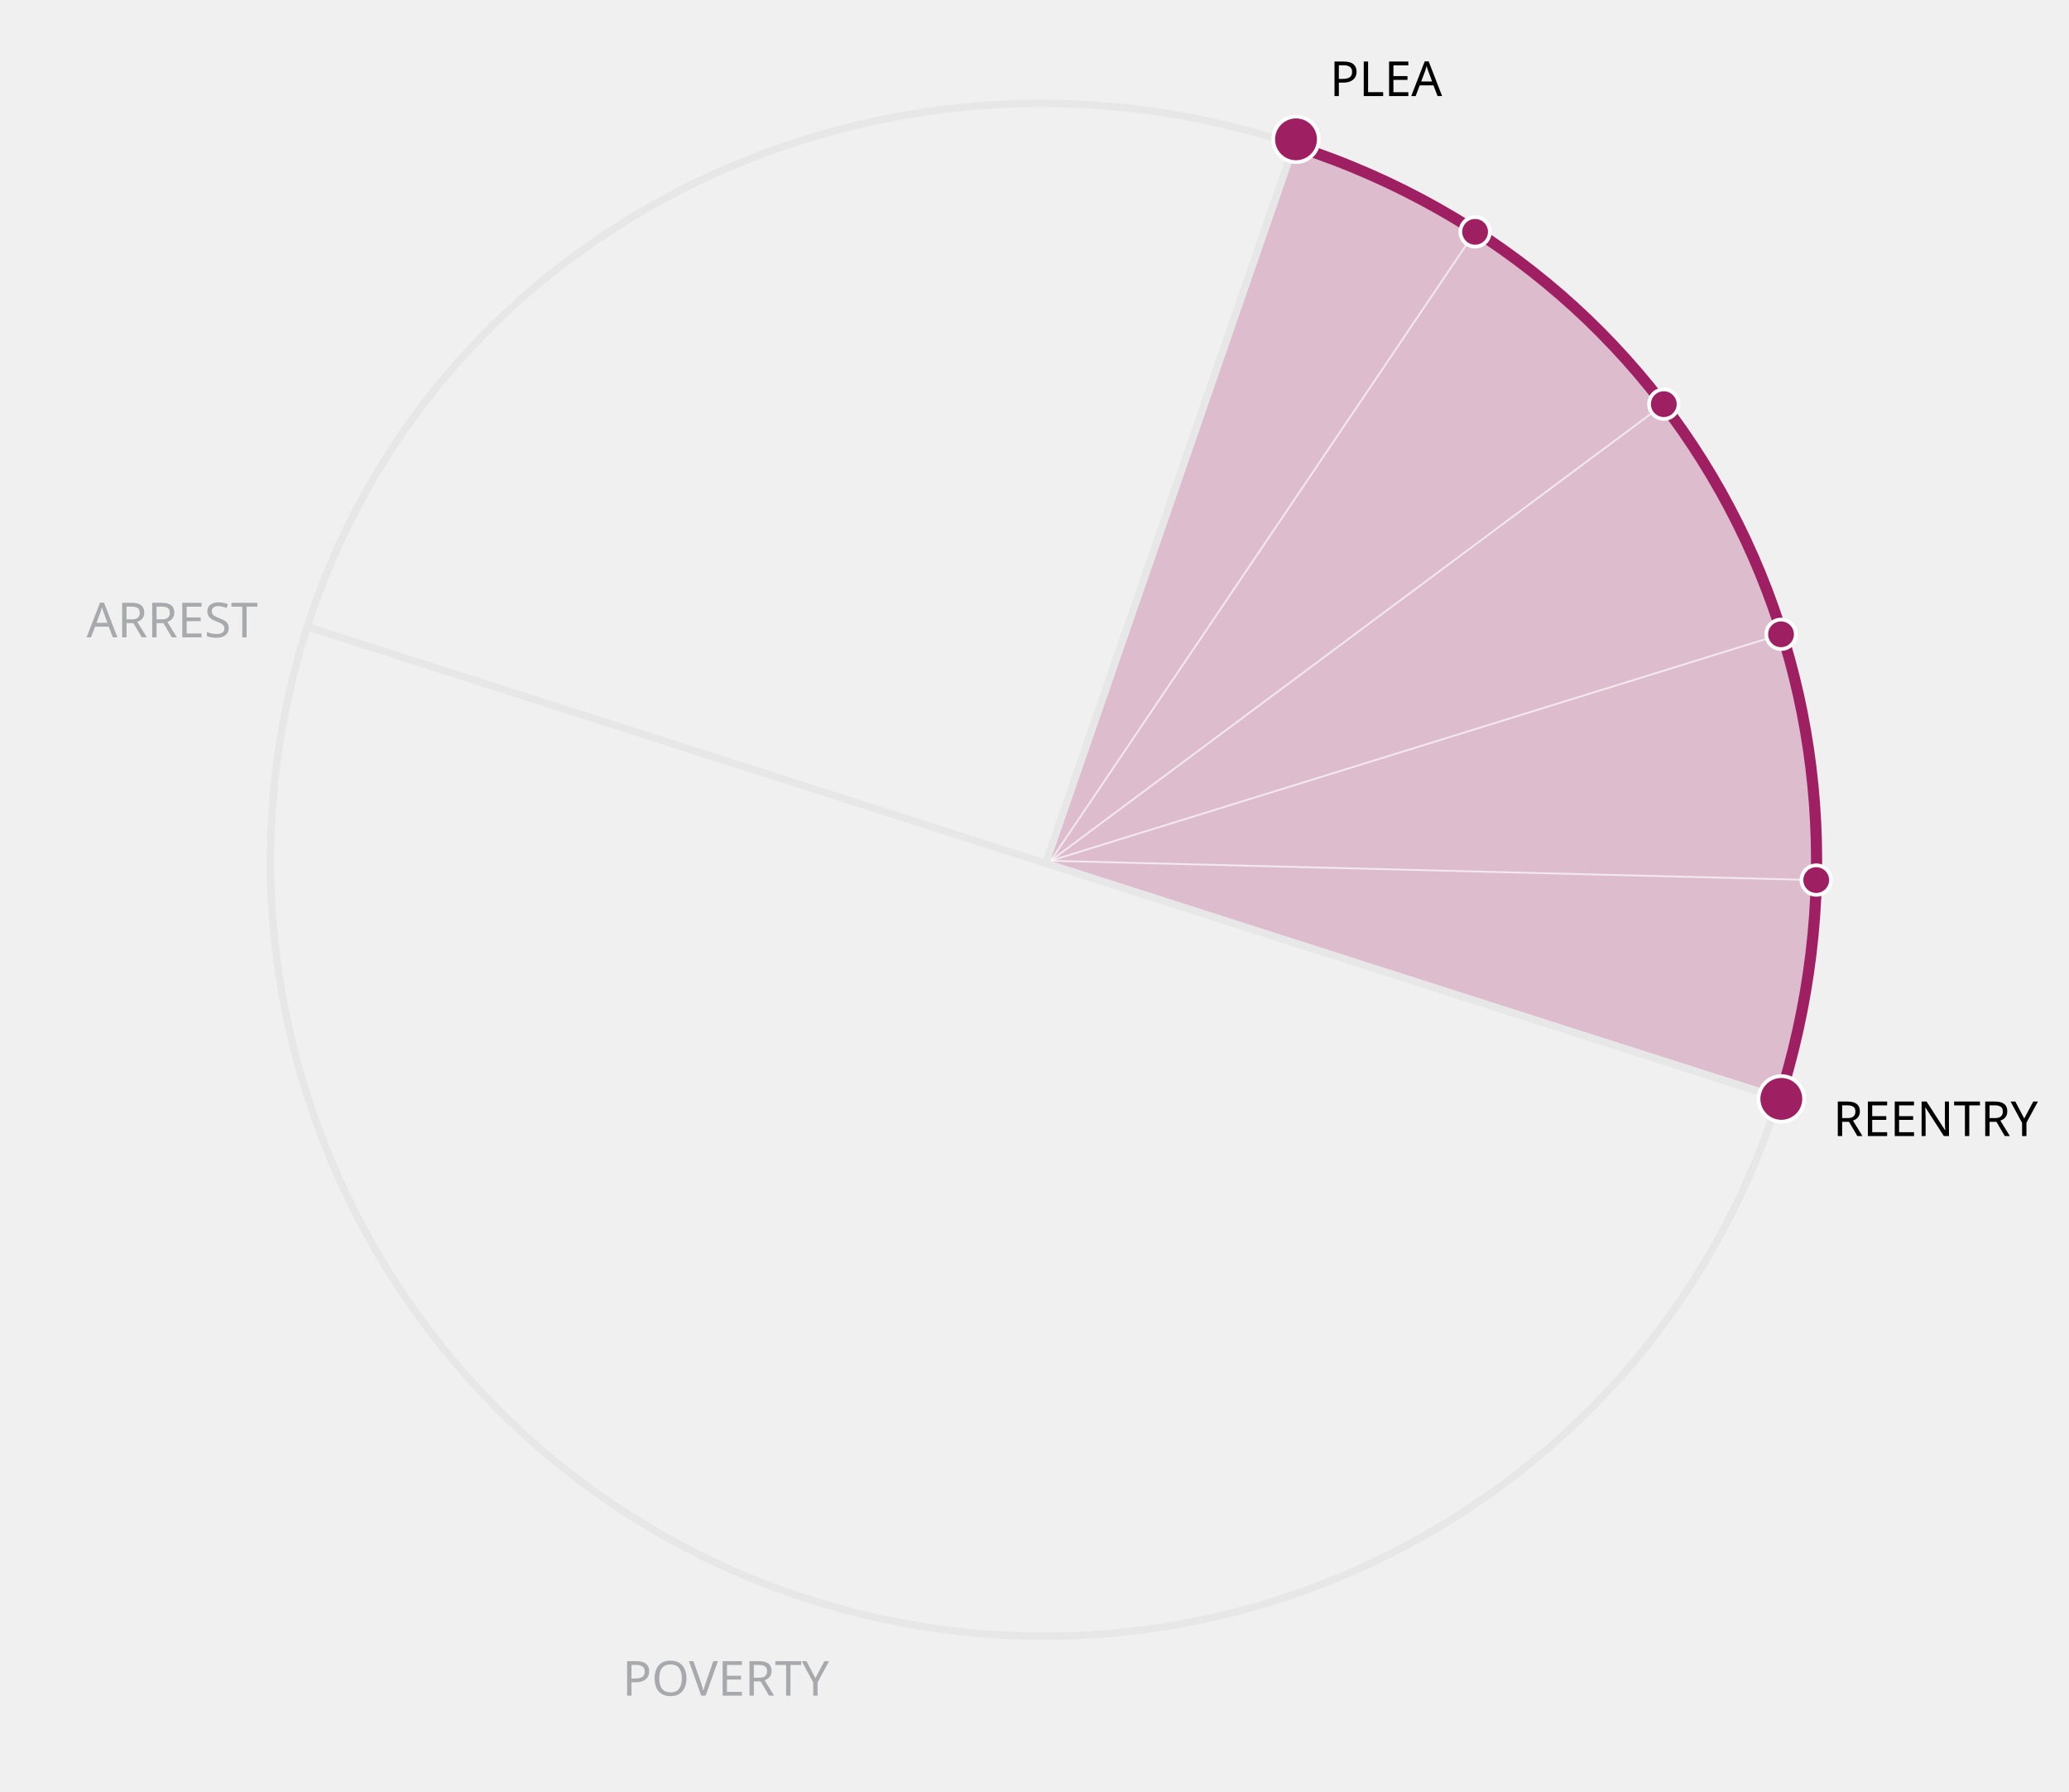
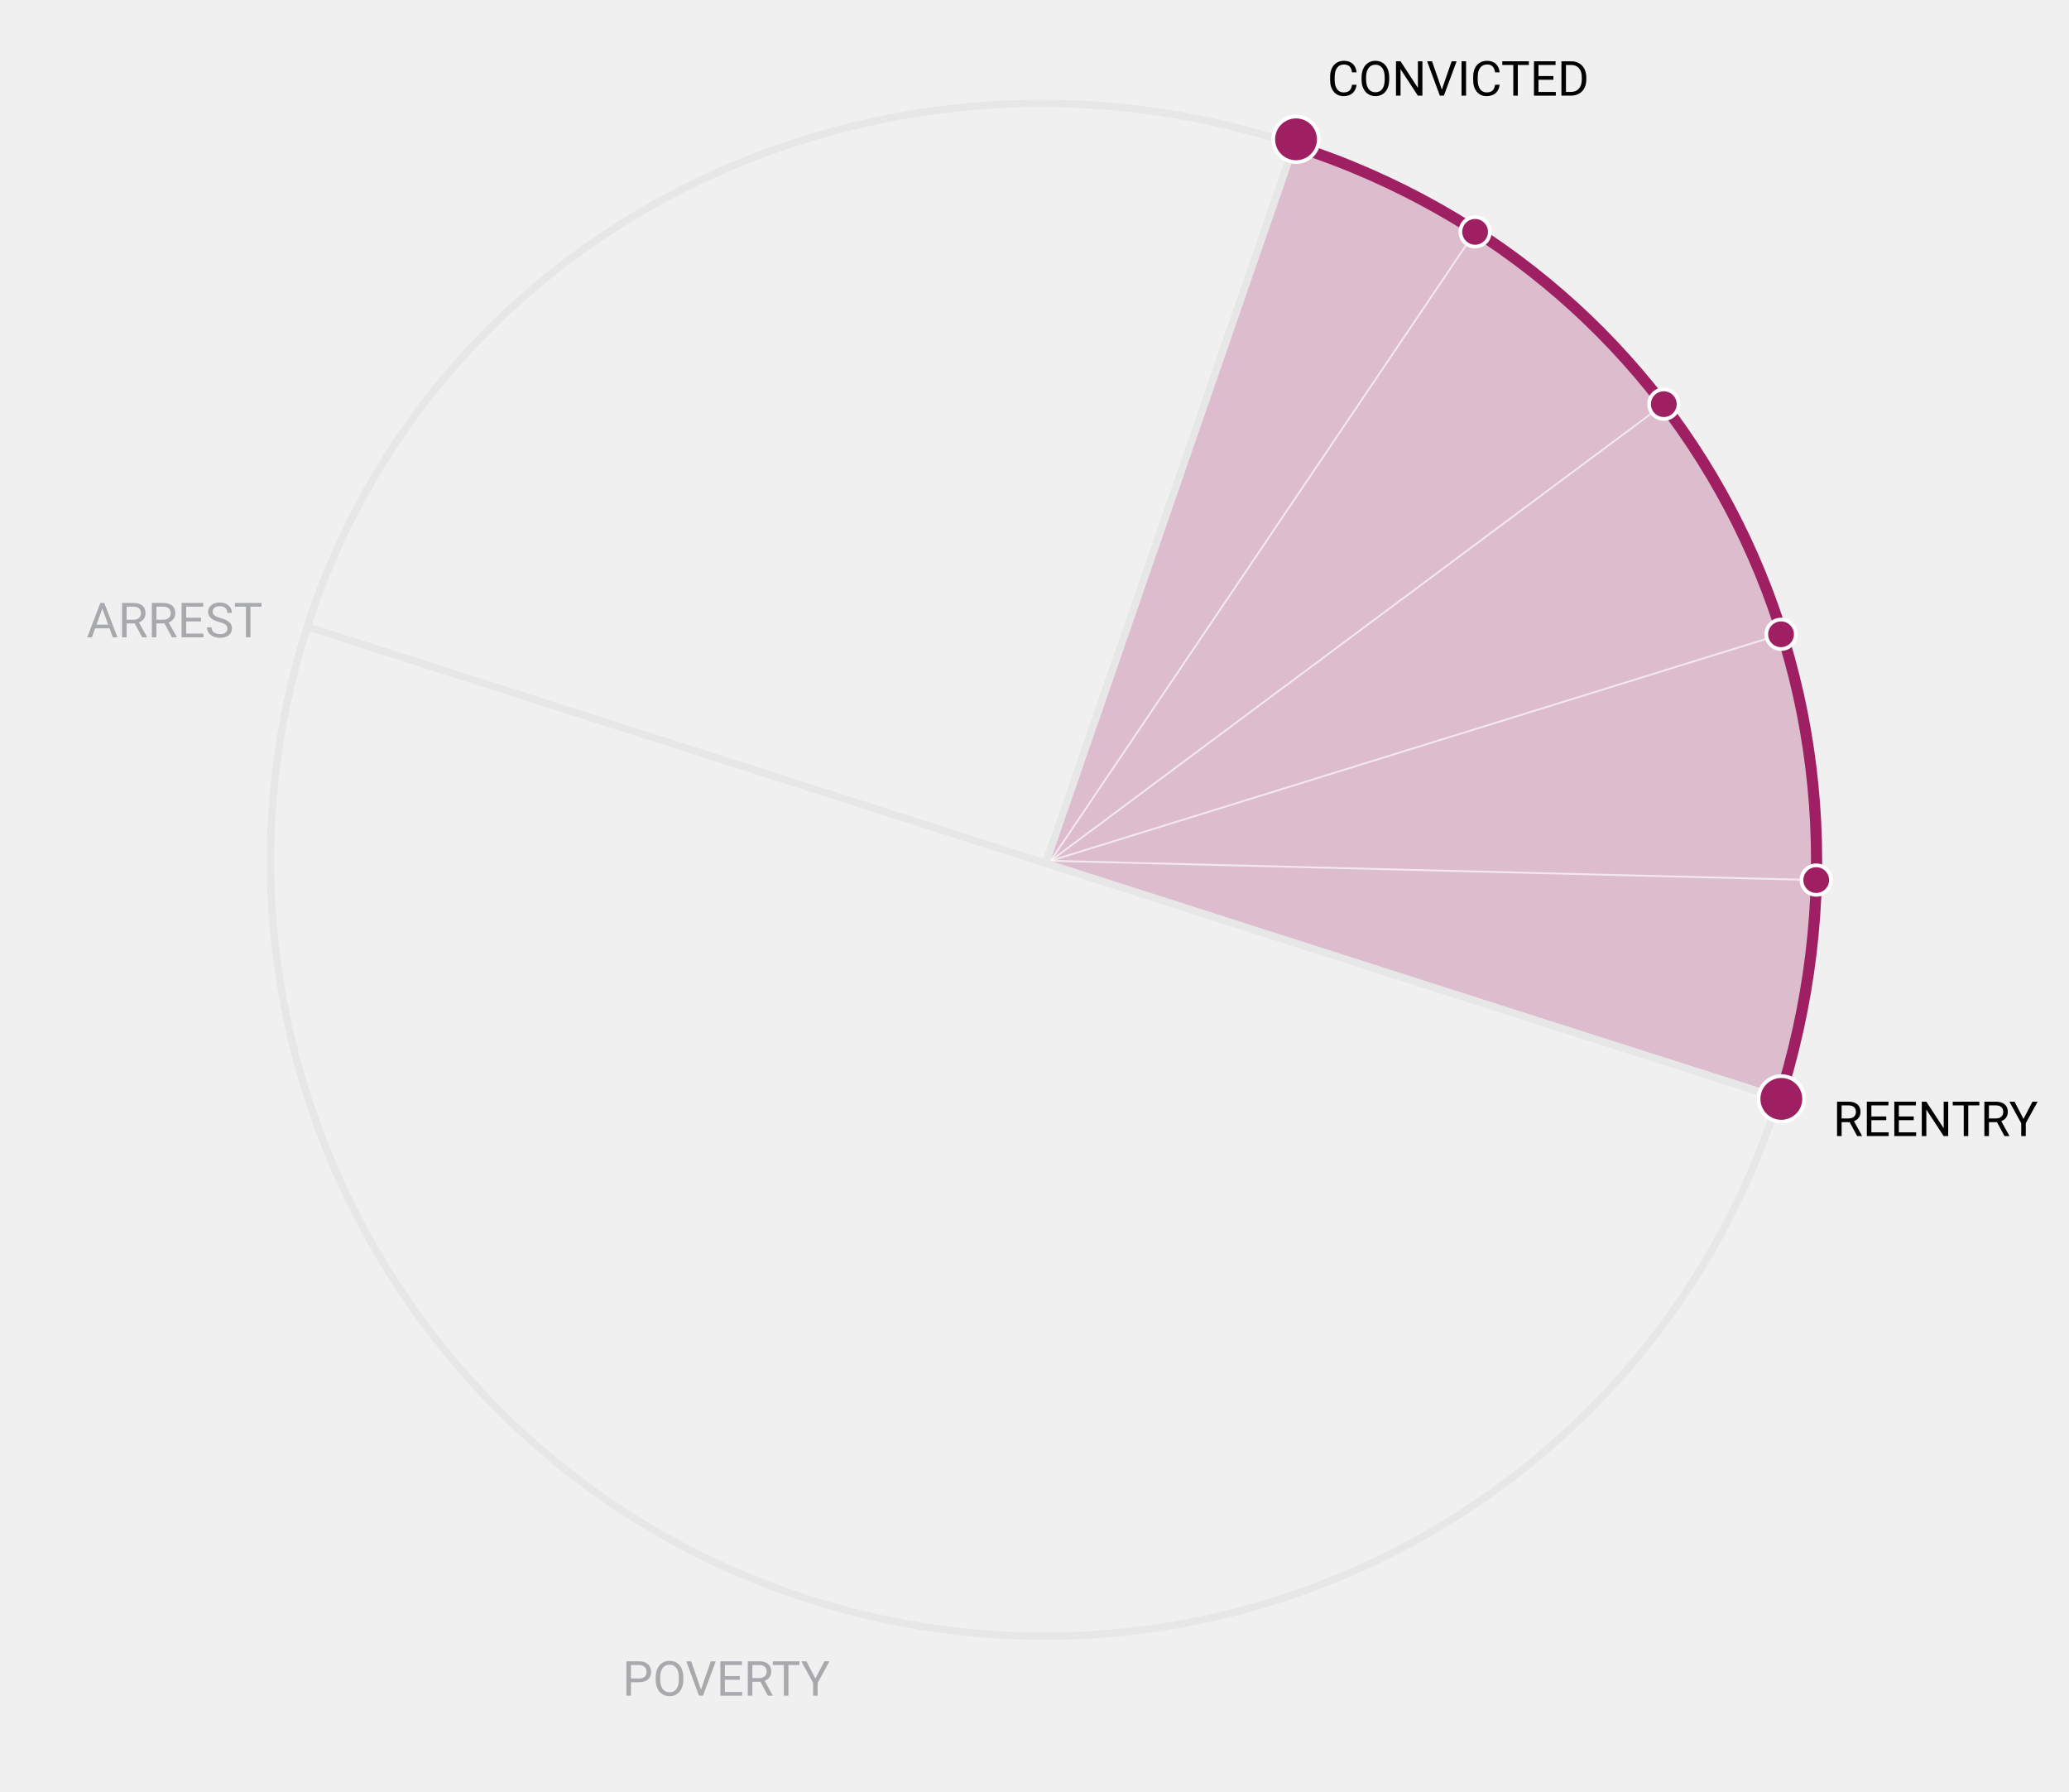
<svg xmlns="http://www.w3.org/2000/svg" version="1.1" id="Layer_1" x="0px" y="0px" viewBox="0 0 556.472 481.872" enable-background="new 0 0 556.472 481.872" xml:space="preserve">
  <path opacity="0.25" fill="#9E2062" d="M348.575,40.068c109.016,35.453,164.724,144.94,129.274,253.952l-195.573-62.252  L348.575,40.068z" />
  <path fill="none" stroke="#9E2062" stroke-width="3" stroke-miterlimit="10" d="M478.011,297.397  c35.379-108.789-20.58-222.658-129.373-258.039" />
  <g>
    <path fill="none" stroke="#E7E7E7" stroke-width="2" stroke-miterlimit="10" d="M82.871,167.881   C47.492,276.668,107.89,394.43,216.683,429.812" />
  </g>
-   <path fill="none" stroke="#E7E7E7" stroke-width="2" stroke-miterlimit="10" d="M346.6,38.355  C237.809,2.978,118.252,59.088,82.871,167.881" />
-   <path fill="none" stroke="#E7E7E7" stroke-width="2" stroke-miterlimit="10" d="M216.683,429.812  c108.789,35.375,225.785-24.107,261.166-132.897" />
+   <path fill="none" stroke="#E7E7E7" stroke-width="2" stroke-miterlimit="10" d="M346.6,38.355  C237.809,2.979,118.252,59.088,82.871,167.881" />
+   <path fill="none" stroke="#E7E7E7" stroke-width="2" stroke-miterlimit="10" d="M216.683,429.812  c108.789,35.375,225.785-24.107,261.166-132.896" />
  <g>
-     <text transform="matrix(1 0 0 1 167.4009 456)" fill="#A7A9AC" font-family="'Roboto-Regular'" font-size="13px">POVERTY</text>
+     <g>
+       <path fill="#A7A9AC" d="M169.692,452.382V456h-1.219v-9.242h3.409c1.012,0,1.804,0.258,2.377,0.774s0.86,1.2,0.86,2.05    c0,0.897-0.28,1.589-0.841,2.073s-1.364,0.727-2.409,0.727H169.692z M169.692,451.385h2.19c0.651,0,1.151-0.153,1.498-0.461    c0.347-0.307,0.521-0.751,0.521-1.332c0-0.551-0.174-0.991-0.521-1.322s-0.823-0.502-1.429-0.516h-2.26V451.385z" />
+       <path fill="#A7A9AC" d="M183.784,451.678c0,0.905-0.152,1.695-0.457,2.37s-0.736,1.19-1.295,1.546s-1.21,0.533-1.955,0.533    c-0.728,0-1.373-0.179-1.936-0.536s-1-0.868-1.311-1.53c-0.312-0.662-0.471-1.429-0.479-2.301v-0.666    c0-0.889,0.154-1.674,0.464-2.355c0.309-0.682,0.745-1.203,1.311-1.564c0.564-0.362,1.211-0.543,1.939-0.543    c0.74,0,1.393,0.179,1.958,0.536c0.564,0.357,0.999,0.876,1.304,1.556c0.305,0.679,0.457,1.469,0.457,2.371V451.678z     M182.572,451.08c0-1.096-0.22-1.937-0.66-2.522s-1.056-0.88-1.847-0.88c-0.771,0-1.377,0.294-1.819,0.88s-0.669,1.399-0.683,2.44    v0.68c0,1.062,0.224,1.896,0.67,2.504s1.062,0.91,1.844,0.91c0.787,0,1.396-0.286,1.828-0.859s0.654-1.396,0.667-2.467V451.08z" />
+       <path fill="#A7A9AC" d="M188.533,454.381l2.641-7.623h1.332L189.078,456H188l-3.422-9.242h1.326L188.533,454.381z" />
+       <path fill="#A7A9AC" d="M198.968,451.729h-4.006v3.275h4.653V456h-5.872v-9.242h5.809v0.996h-4.59v2.978h4.006V451.729z" />
+       <path fill="#A7A9AC" d="M204.523,452.262h-2.172V456h-1.225v-9.242h3.06c1.041,0,1.842,0.237,2.402,0.711s0.841,1.164,0.841,2.069    c0,0.575-0.155,1.077-0.466,1.505c-0.312,0.427-0.744,0.746-1.298,0.958l2.17,3.923V456h-1.307L204.523,452.262z M202.351,451.265    h1.873c0.605,0,1.087-0.157,1.444-0.471s0.536-0.733,0.536-1.259c0-0.572-0.17-1.011-0.511-1.316s-0.833-0.46-1.476-0.465h-1.867    V451.265z" />
+       <path fill="#A7A9AC" d="M215.015,447.754h-2.971V456h-1.213v-8.246h-2.965v-0.996h7.148V447.754z" />
+       <path fill="#A7A9AC" d="M219.305,451.398l2.412-4.641h1.385l-3.188,5.795V456h-1.219v-3.447l-3.186-5.795h1.396L219.305,451.398z" />
+     </g>
  </g>
  <g>
-     <text transform="matrix(1 0 0 1 493.024 305.5078)" font-family="'Roboto-Regular'" font-size="13px">REENTRY</text>
+     <g>
+       <path d="M497.487,301.77h-2.172v3.738h-1.225v-9.242h3.06c1.041,0,1.842,0.237,2.402,0.711s0.841,1.164,0.841,2.069    c0,0.575-0.155,1.077-0.466,1.505c-0.312,0.427-0.744,0.746-1.298,0.958l2.17,3.923v0.076h-1.307L497.487,301.77z     M495.315,300.772h1.873c0.605,0,1.087-0.157,1.444-0.471s0.536-0.733,0.536-1.259c0-0.572-0.17-1.011-0.511-1.316    s-0.833-0.46-1.476-0.465h-1.867V300.772z" />
+       <path d="M507.326,301.236h-4.006v3.275h4.653v0.996h-5.872v-9.242h5.809v0.996h-4.59v2.978h4.006V301.236z" />
+       <path d="M514.714,301.236h-4.006v3.275h4.653v0.996h-5.872v-9.242h5.809v0.996h-4.59v2.978h4.006V301.236z" />
+       <path d="M523.982,305.508h-1.225l-4.653-7.122v7.122h-1.226v-9.242h1.226l4.665,7.154v-7.154h1.213V305.508z" />
+       <path d="M532.348,297.262h-2.971v8.246h-1.213v-8.246H525.2v-0.996h7.148V297.262z" />
+       <path d="M537.109,301.77h-2.172v3.738h-1.225v-9.242h3.06c1.041,0,1.842,0.237,2.402,0.711s0.841,1.164,0.841,2.069    c0,0.575-0.155,1.077-0.466,1.505c-0.312,0.427-0.744,0.746-1.298,0.958l2.17,3.923v0.076h-1.307L537.109,301.77z     M534.937,300.772h1.873c0.605,0,1.087-0.157,1.444-0.471s0.536-0.733,0.536-1.259c0-0.572-0.17-1.011-0.511-1.316    s-0.833-0.46-1.476-0.465h-1.867V300.772z" />
+       <path d="M544.236,300.906l2.412-4.641h1.385l-3.188,5.795v3.447h-1.219v-3.447l-3.186-5.795h1.396L544.236,300.906z" />
+     </g>
  </g>
  <g>
-     <text transform="matrix(1 0 0 1 23.2847 171.3896)" fill="#A7A9AC" font-family="'Roboto-Regular'" font-size="13px">ARREST</text>
-   </g>
-   <g>
-     <text transform="matrix(1 0 0 1 357.6577 25.8291)" font-family="'Roboto-Regular'" font-size="13px">PLEA</text>
+     <g>
+       <path fill="#A7A9AC" d="M29.46,168.972h-3.871l-0.87,2.418h-1.257l3.529-9.242h1.066l3.535,9.242h-1.25L29.46,168.972z     M25.957,167.975h3.143l-1.574-4.323L25.957,167.975z" />
+       <path fill="#A7A9AC" d="M36.228,167.651h-2.172v3.738h-1.225v-9.242h3.06c1.041,0,1.842,0.237,2.402,0.711    s0.841,1.164,0.841,2.069c0,0.575-0.155,1.077-0.466,1.505c-0.312,0.427-0.744,0.746-1.298,0.958l2.17,3.923v0.076h-1.307    L36.228,167.651z M34.056,166.654h1.873c0.605,0,1.087-0.157,1.444-0.471s0.536-0.733,0.536-1.259c0-0.572-0.17-1.011-0.511-1.316    s-0.833-0.46-1.476-0.465h-1.867V166.654z" />
+       <path fill="#A7A9AC" d="M44.232,167.651H42.06v3.738h-1.225v-9.242h3.06c1.041,0,1.842,0.237,2.402,0.711s0.841,1.164,0.841,2.069    c0,0.575-0.155,1.077-0.466,1.505c-0.312,0.427-0.744,0.746-1.298,0.958l2.17,3.923v0.076h-1.307L44.232,167.651z M42.06,166.654    h1.873c0.605,0,1.087-0.157,1.444-0.471s0.536-0.733,0.536-1.259c0-0.572-0.17-1.011-0.511-1.316s-0.833-0.46-1.476-0.465H42.06    V166.654z" />
+       <path fill="#A7A9AC" d="M54.071,167.118h-4.006v3.275h4.653v0.996h-5.872v-9.242h5.809v0.996h-4.59v2.978h4.006V167.118z" />
+       <path fill="#A7A9AC" d="M58.959,167.271c-1.045-0.301-1.806-0.67-2.282-1.108c-0.476-0.438-0.714-0.979-0.714-1.622    c0-0.728,0.291-1.329,0.873-1.806c0.582-0.476,1.338-0.714,2.269-0.714c0.635,0,1.201,0.123,1.698,0.368s0.883,0.584,1.155,1.016    c0.273,0.432,0.41,0.903,0.41,1.415h-1.226c0-0.561-0.178-1.001-0.533-1.321s-0.856-0.481-1.505-0.481    c-0.601,0-1.069,0.133-1.405,0.398c-0.337,0.265-0.505,0.632-0.505,1.103c0,0.378,0.16,0.696,0.479,0.957s0.863,0.499,1.631,0.716    c0.769,0.216,1.369,0.454,1.803,0.715c0.434,0.26,0.756,0.563,0.965,0.91c0.21,0.348,0.314,0.756,0.314,1.226    c0,0.749-0.292,1.349-0.876,1.8c-0.584,0.45-1.365,0.676-2.342,0.676c-0.635,0-1.228-0.122-1.777-0.365    c-0.551-0.243-0.975-0.576-1.273-1c-0.298-0.423-0.447-0.903-0.447-1.44h1.225c0,0.559,0.207,1,0.619,1.323    c0.413,0.324,0.964,0.486,1.654,0.486c0.643,0,1.136-0.132,1.479-0.395c0.343-0.262,0.514-0.619,0.514-1.072    s-0.158-0.803-0.476-1.051C60.368,167.756,59.793,167.511,58.959,167.271z" />
+       <path fill="#A7A9AC" d="M70.334,163.144h-2.971v8.246H66.15v-8.246h-2.965v-0.996h7.148V163.144z" />
+     </g>
  </g>
  <line fill="none" stroke="#E7E7E7" stroke-width="2" stroke-miterlimit="10" x1="281.231" y1="232.16" x2="82.112" y2="168.375" />
  <g>
    <line opacity="0.65" fill="none" stroke="#FFFFFF" stroke-width="0.5" stroke-miterlimit="10" x1="396.739" y1="62.349" x2="282.566" y2="231.484" />
    <line opacity="0.65" fill="none" stroke="#FFFFFF" stroke-width="0.5" stroke-miterlimit="10" x1="447.494" y1="108.687" x2="282.566" y2="231.484" />
    <line opacity="0.65" fill="none" stroke="#FFFFFF" stroke-width="0.5" stroke-miterlimit="10" x1="479.021" y1="170.575" x2="282.566" y2="231.484" />
    <line opacity="0.65" fill="none" stroke="#FFFFFF" stroke-width="0.5" stroke-miterlimit="10" x1="488.308" y1="236.67" x2="282.566" y2="231.484" />
  </g>
  <path fill="#9E2062" stroke="#FFFFFF" stroke-miterlimit="10" d="M393.936,59.547c1.547-1.549,4.057-1.549,5.605,0  c1.549,1.549,1.547,4.057,0.002,5.605c-1.549,1.549-4.061,1.549-5.607,0C392.385,63.602,392.387,61.094,393.936,59.547z" />
  <circle fill="#9E2062" stroke="#FFFFFF" stroke-miterlimit="10" cx="479.021" cy="170.576" r="3.964" />
  <path fill="#9E2062" stroke="#FFFFFF" stroke-miterlimit="10" d="M444.69,105.884c1.549-1.549,4.059-1.549,5.607,0  c1.549,1.551,1.545,4.059,0,5.606c-1.549,1.549-4.059,1.549-5.607,0C443.141,109.94,443.145,107.433,444.69,105.884z" />
  <circle fill="#9E2062" stroke="#FFFFFF" stroke-miterlimit="10" cx="488.485" cy="236.671" r="3.964" />
  <line fill="none" stroke="#E7E7E7" stroke-width="2" stroke-miterlimit="10" x1="479.101" y1="295.514" x2="279.982" y2="231.729" />
  <line fill="none" stroke="#E7E7E7" stroke-width="2" stroke-miterlimit="10" x1="281.231" y1="232.16" x2="348.576" y2="37.467" />
  <path fill="#9E2062" stroke="#FFFFFF" stroke-miterlimit="10" d="M474.772,291.181c2.393-2.393,6.268-2.393,8.662,0  c2.395,2.395,2.391,6.27,0,8.662c-2.395,2.393-6.27,2.396-8.664,0.002C472.375,297.448,472.379,293.571,474.772,291.181z" />
  <path fill="#9E2062" stroke="#FFFFFF" stroke-miterlimit="10" d="M344.246,33.137c2.391-2.394,6.268-2.394,8.66,0  c2.395,2.393,2.391,6.27,0,8.66c-2.393,2.394-6.27,2.396-8.664,0.004C341.849,39.402,341.851,35.527,344.246,33.137z" />
+   <g>
+     <path d="M364.863,22.789c-0.114,0.978-0.475,1.731-1.082,2.263s-1.415,0.797-2.422,0.797c-1.092,0-1.967-0.392-2.625-1.174   c-0.658-0.783-0.986-1.831-0.986-3.143v-0.889c0-0.859,0.153-1.614,0.46-2.266c0.307-0.652,0.741-1.152,1.304-1.502   c0.563-0.349,1.215-0.523,1.955-0.523c0.982,0,1.77,0.274,2.361,0.822c0.593,0.548,0.938,1.307,1.035,2.275h-1.225   c-0.106-0.738-0.336-1.273-0.689-1.604s-0.848-0.497-1.482-0.497c-0.778,0-1.389,0.288-1.831,0.864s-0.663,1.396-0.663,2.459v0.896   c0,1.004,0.209,1.803,0.629,2.396c0.418,0.593,1.005,0.89,1.758,0.89c0.677,0,1.196-0.154,1.559-0.461   c0.361-0.307,0.602-0.841,0.721-1.603H364.863z" />
+     <path d="M373.634,21.399c0,0.905-0.152,1.695-0.457,2.37s-0.736,1.19-1.295,1.546s-1.21,0.533-1.955,0.533   c-0.728,0-1.373-0.179-1.936-0.536s-1-0.868-1.311-1.53c-0.312-0.662-0.471-1.429-0.479-2.301v-0.666   c0-0.889,0.154-1.674,0.464-2.355c0.309-0.682,0.745-1.203,1.311-1.564c0.564-0.362,1.211-0.543,1.939-0.543   c0.74,0,1.393,0.179,1.958,0.536c0.564,0.357,0.999,0.876,1.304,1.556c0.305,0.679,0.457,1.469,0.457,2.371V21.399z    M372.422,20.802c0-1.096-0.22-1.937-0.66-2.522s-1.056-0.88-1.847-0.88c-0.771,0-1.377,0.294-1.819,0.88s-0.669,1.399-0.683,2.44   v0.68c0,1.062,0.224,1.896,0.67,2.504s1.062,0.91,1.844,0.91c0.787,0,1.396-0.286,1.828-0.859s0.654-1.396,0.667-2.467V20.802z" />
+     <path d="M382.566,25.722h-1.225l-4.653-7.122v7.122h-1.226v-9.242h1.226l4.665,7.154v-7.154h1.213V25.722z" />
+     <path d="M387.791,24.103l2.641-7.623h1.332l-3.428,9.242h-1.078l-3.422-9.242h1.326L387.791,24.103z" />
+     <path d="M394.31,25.722h-1.219v-9.242h1.219V25.722z" />
+     <path d="M403.335,22.789c-0.114,0.978-0.475,1.731-1.082,2.263s-1.415,0.797-2.422,0.797c-1.092,0-1.967-0.392-2.625-1.174   c-0.658-0.783-0.986-1.831-0.986-3.143v-0.889c0-0.859,0.153-1.614,0.46-2.266c0.307-0.652,0.741-1.152,1.304-1.502   c0.563-0.349,1.215-0.523,1.955-0.523c0.982,0,1.77,0.274,2.361,0.822c0.593,0.548,0.938,1.307,1.035,2.275h-1.225   c-0.106-0.738-0.336-1.273-0.689-1.604s-0.848-0.497-1.482-0.497c-0.778,0-1.389,0.288-1.831,0.864s-0.663,1.396-0.663,2.459v0.896   c0,1.004,0.209,1.803,0.629,2.396c0.418,0.593,1.005,0.89,1.758,0.89c0.677,0,1.196-0.154,1.559-0.461   c0.361-0.307,0.602-0.841,0.721-1.603H403.335z" />
+     <path d="M411.201,17.476h-2.971v8.246h-1.213v-8.246h-2.965v-0.996h7.148V17.476z" />
+     <path d="M417.796,21.45h-4.006v3.275h4.653v0.996h-5.872v-9.242h5.809v0.996h-4.59v2.978h4.006V21.45z" />
+     <path d="M419.96,25.722v-9.242h2.609c0.804,0,1.515,0.178,2.133,0.533s1.095,0.861,1.432,1.518c0.336,0.655,0.507,1.408,0.511,2.26   v0.59c0,0.872-0.168,1.636-0.505,2.291c-0.336,0.656-0.816,1.16-1.44,1.512c-0.624,0.351-1.352,0.53-2.181,0.539H419.96z    M421.179,17.476v7.25h1.283c0.939,0,1.67-0.293,2.192-0.877c0.522-0.585,0.784-1.417,0.784-2.497v-0.54   c0-1.051-0.246-1.867-0.739-2.449s-1.192-0.878-2.099-0.887H421.179z" />
+   </g>
</svg>
